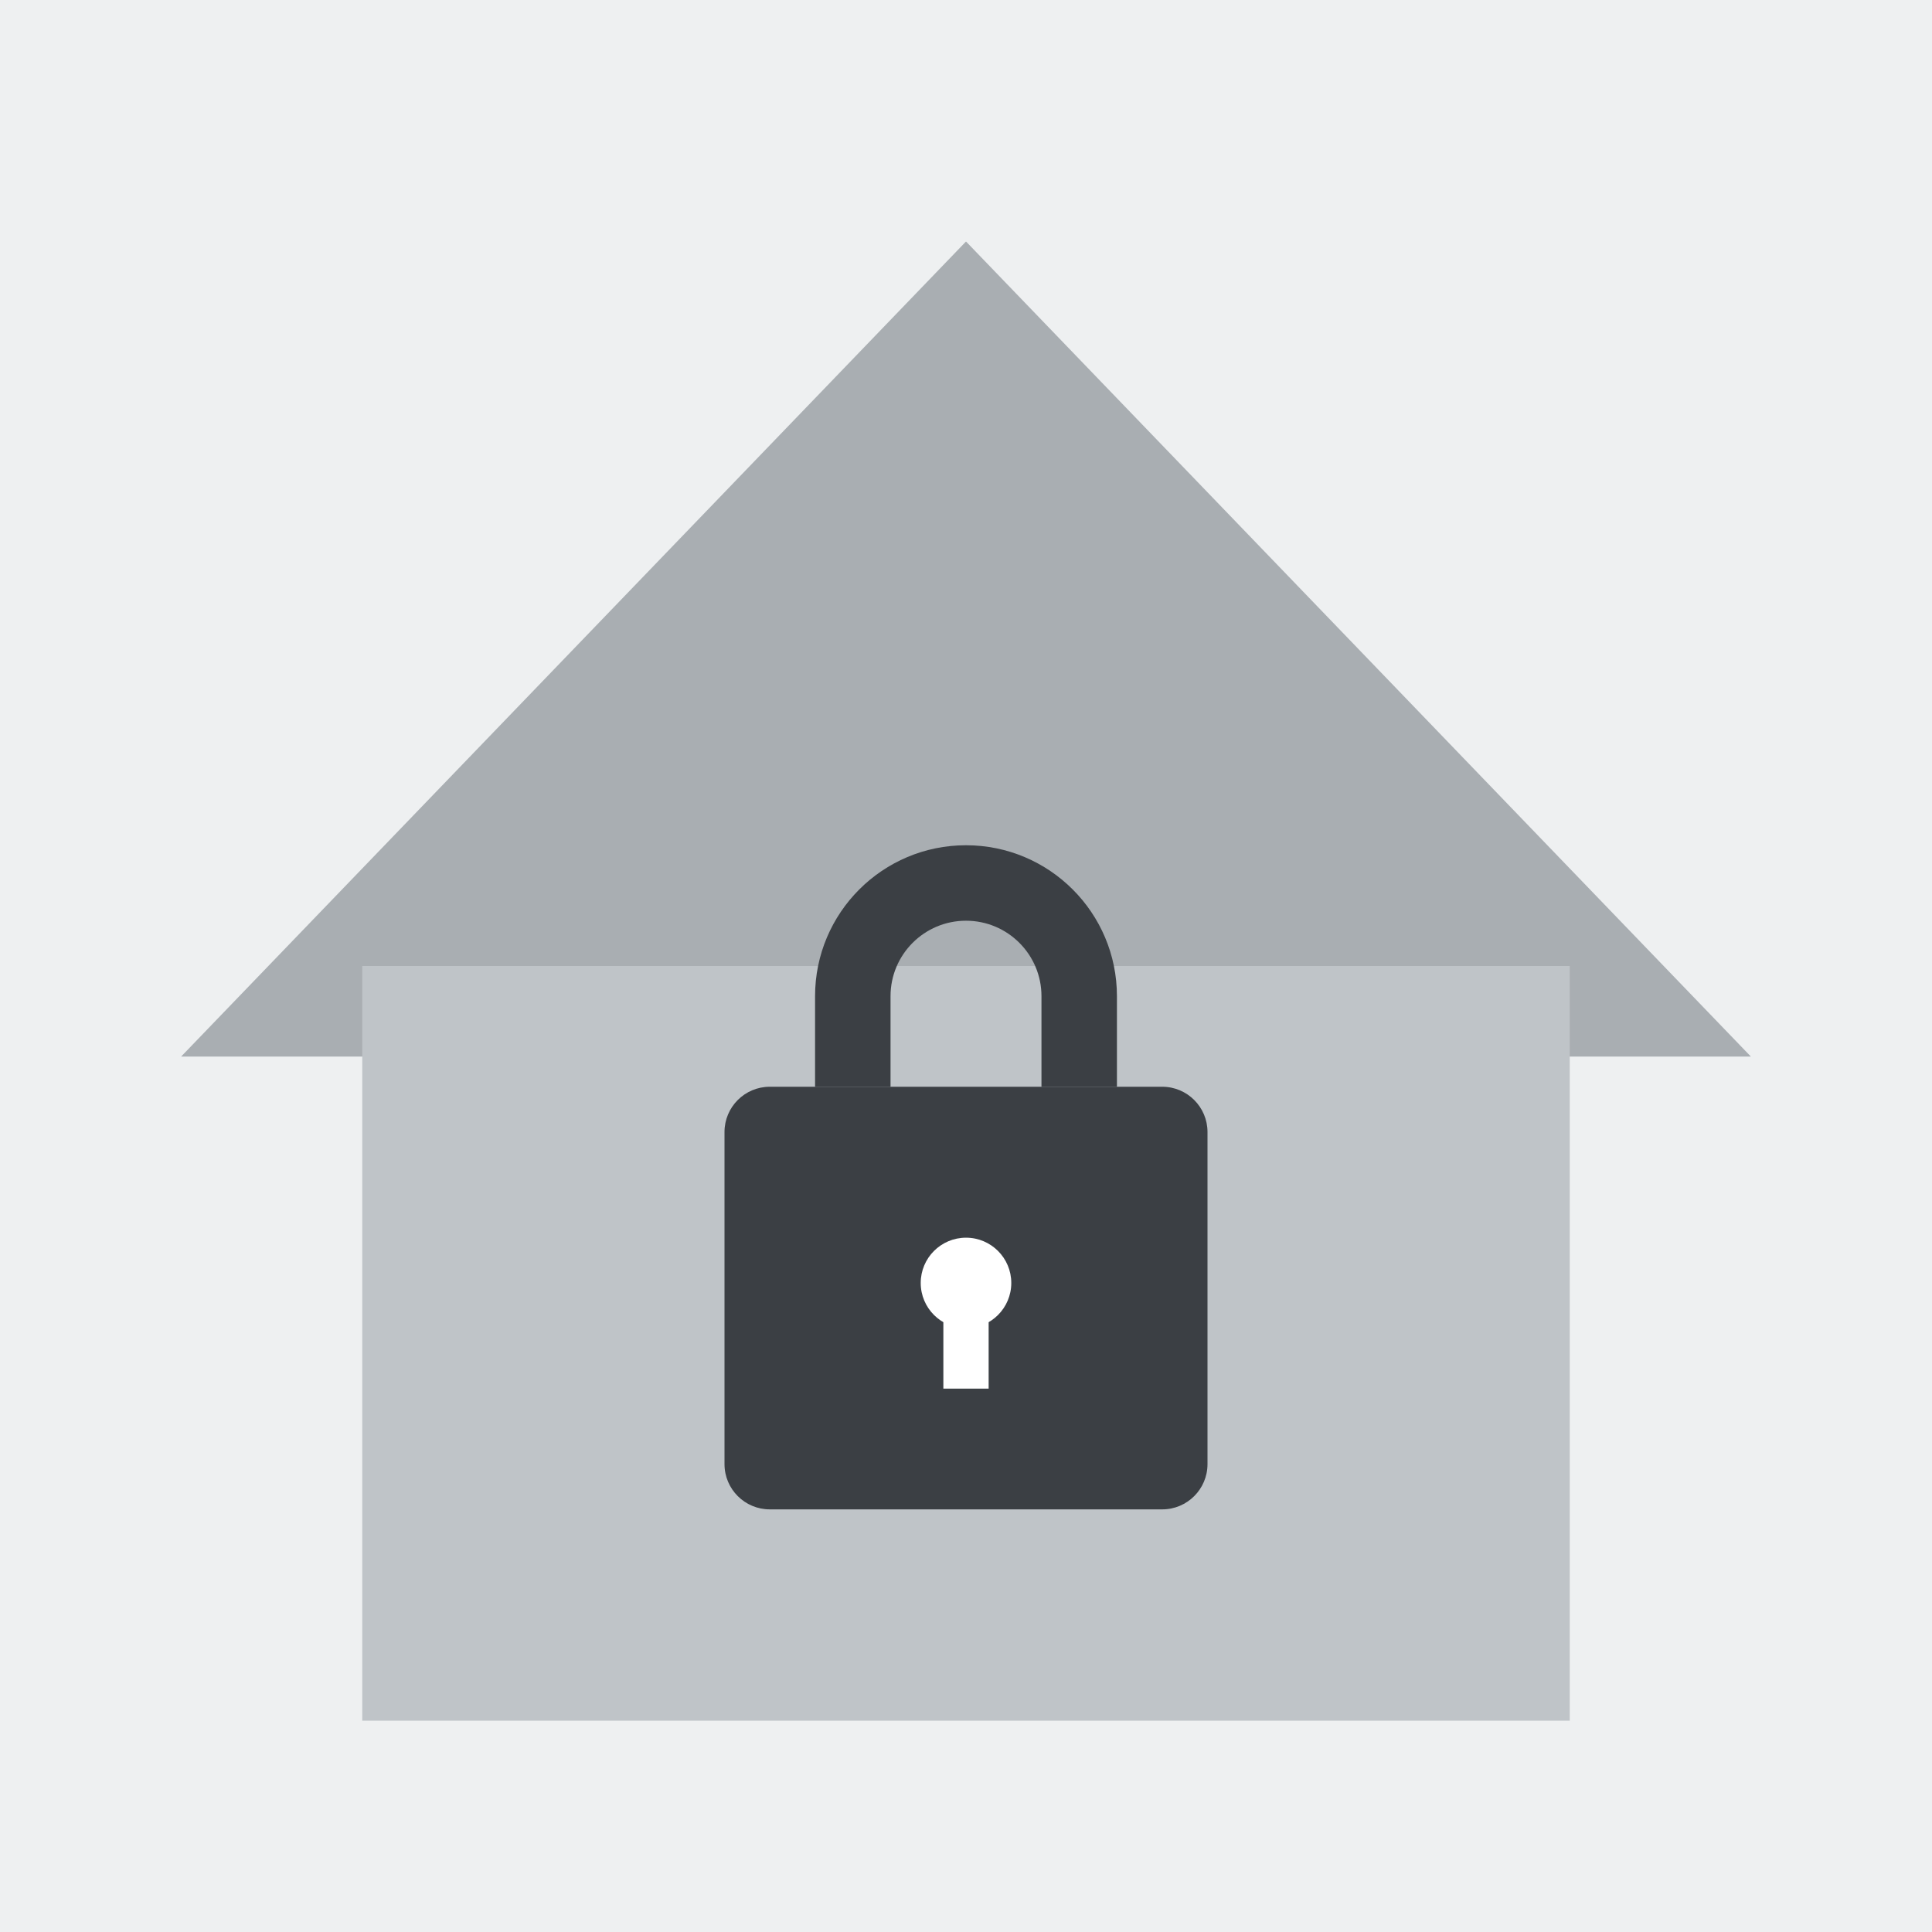
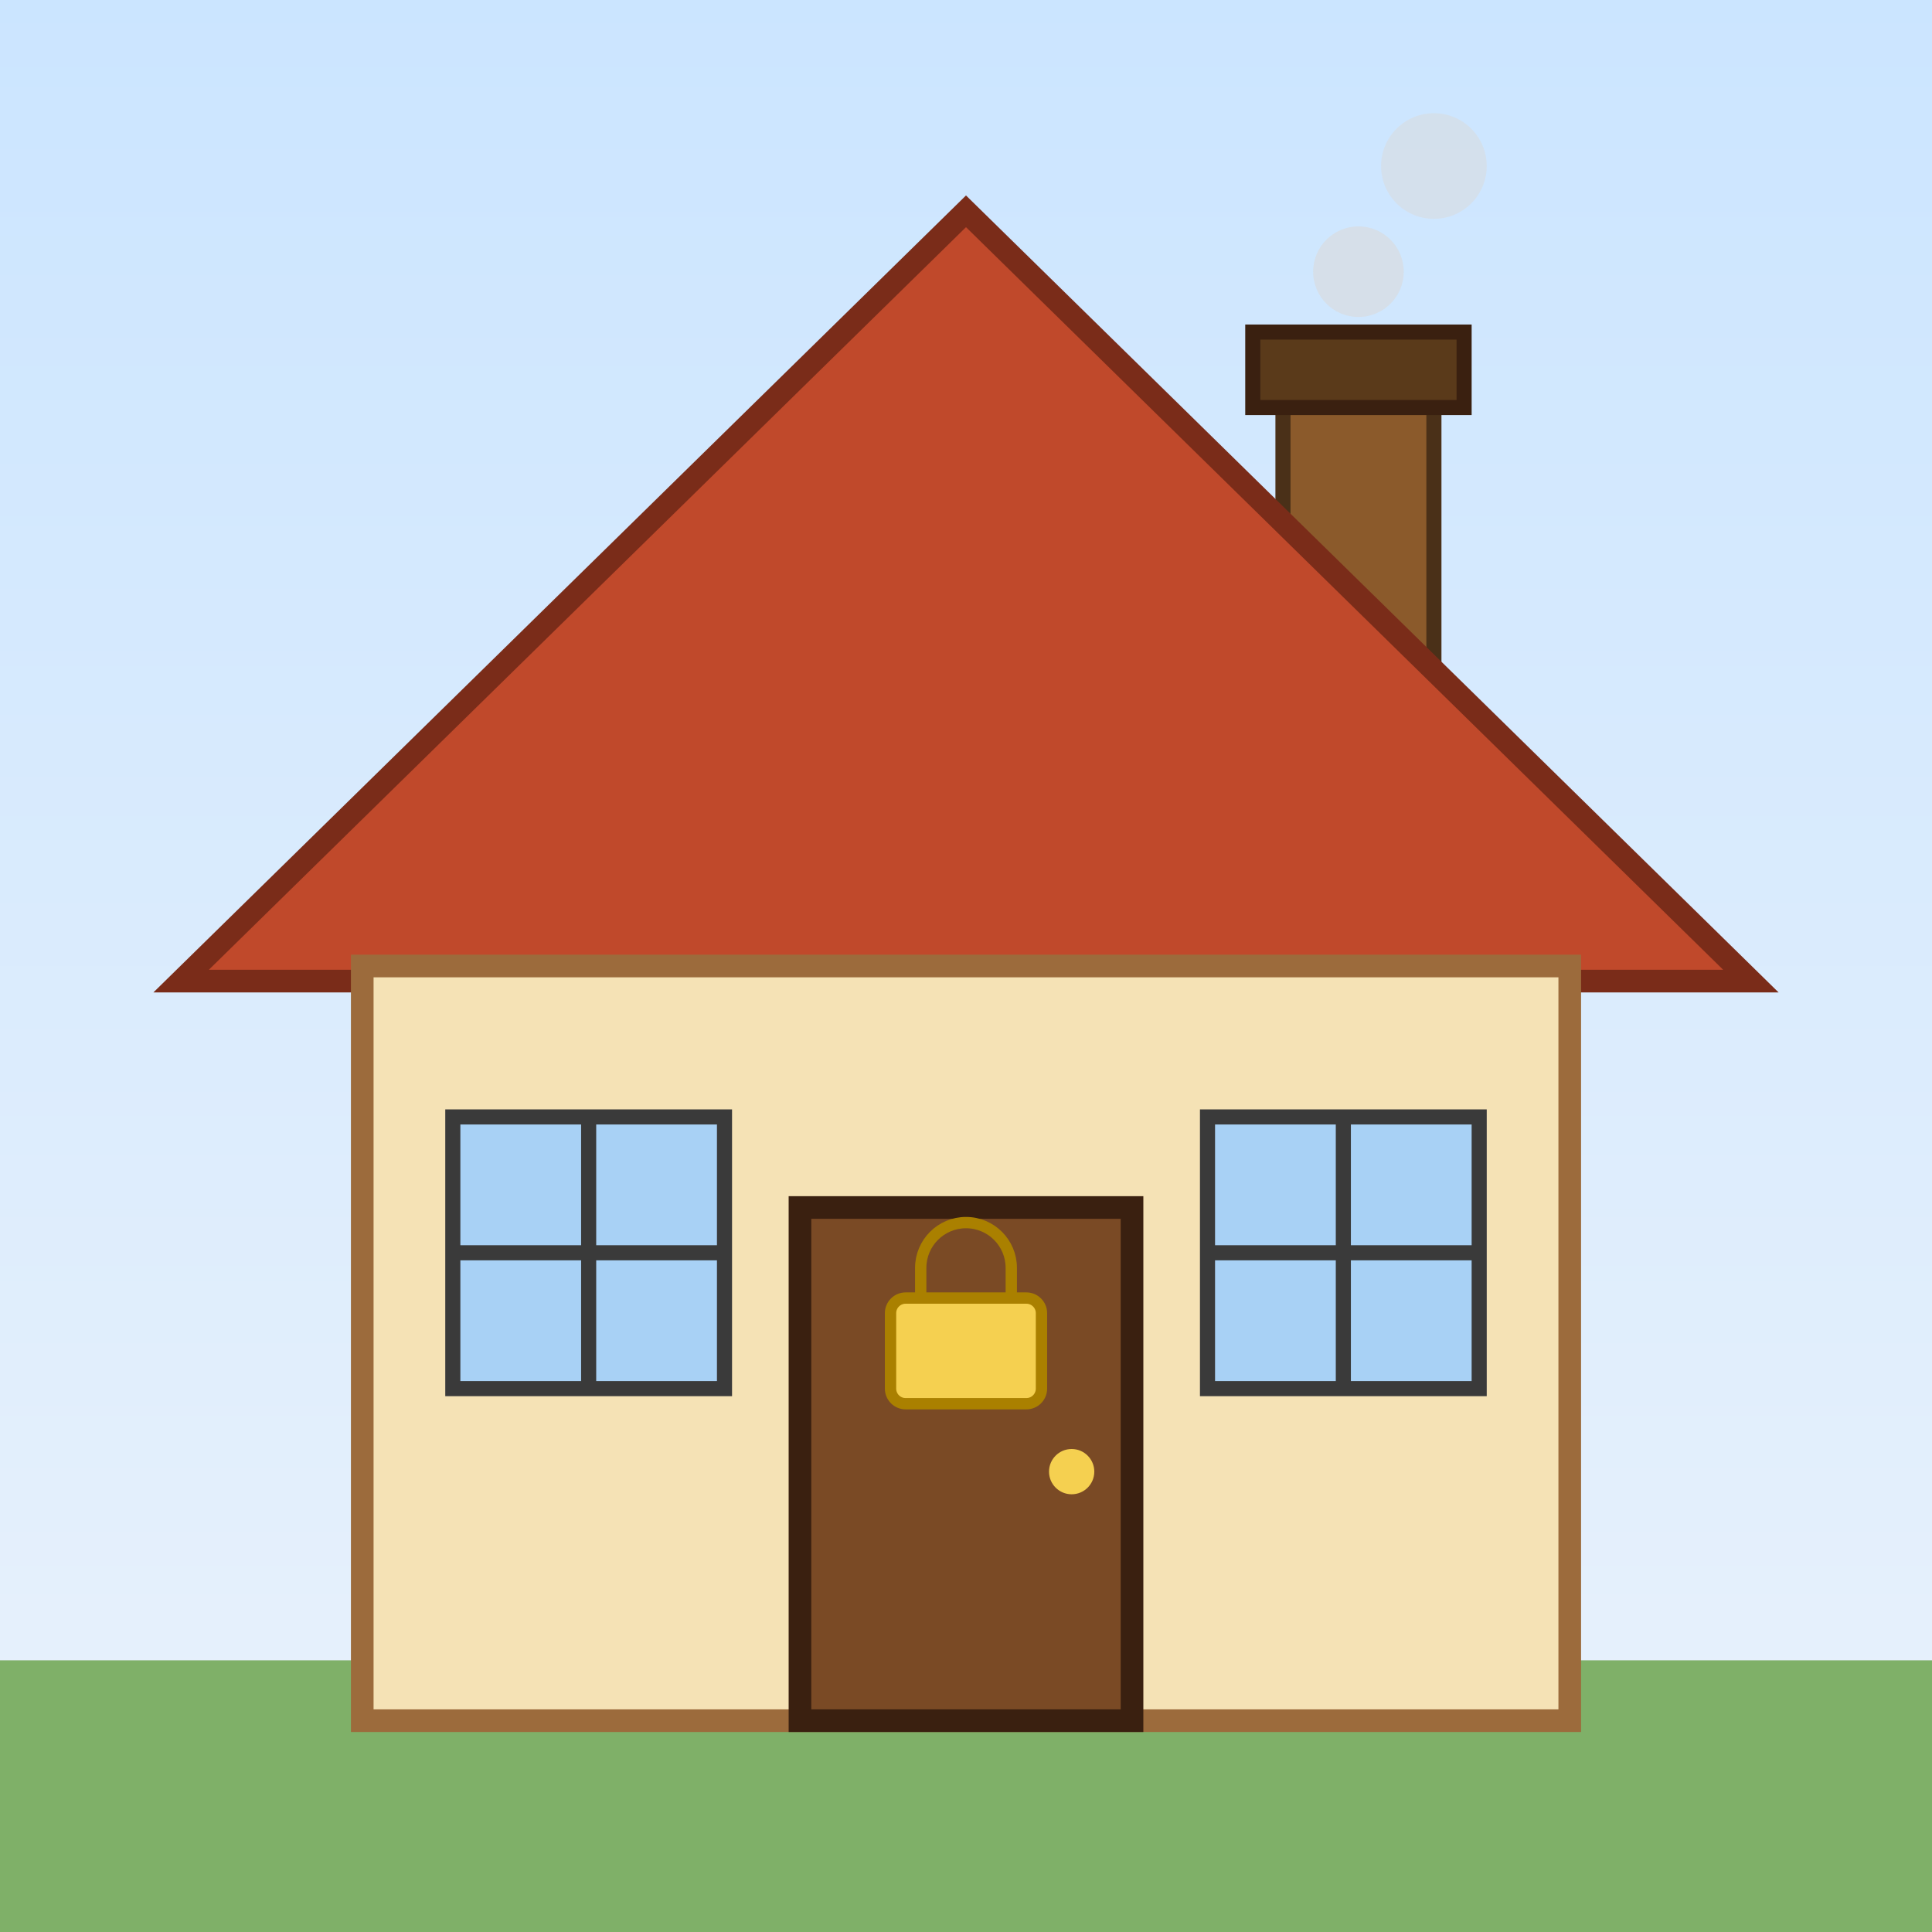
<svg xmlns="http://www.w3.org/2000/svg" viewBox="0 0 256 256">
-   <rect width="256" height="256" fill="#eef0f1" />
-   <polygon points="128,32 24,140 232,140" fill="#a9aeb2" />
-   <rect x="48" y="128" width="160" height="100" fill="#bfc4c8" />
-   <g transform="translate(96 124)">
-     <rect x="0" y="20" width="64" height="56" rx="6" fill="#3b3f44" />
-     <path d="M12 20 V8 a20 20 0 0 1 40 0 V20 h-10 V8 a10 10 0 0 0 -20 0 V20z" fill="#3b3f44" />
-     <circle cx="32" cy="46" r="6" fill="#fff" />
-     <rect x="29" y="46" width="6" height="14" fill="#fff" />
-   </g>
+   <defs>
+     <linearGradient id="sky" x1="0" x2="0" y1="0" y2="1">
+       <stop offset="0%" stop-color="#cbe5ff" />
+       <stop offset="100%" stop-color="#eaf2fb" />
+     </linearGradient>
+   </defs>
+   <rect width="256" height="256" fill="url(#sky)" />
+   <rect x="0" y="220" width="256" height="36" fill="#7fb068" />
+   <rect x="170" y="50" width="20" height="55" fill="#8b5a2b" stroke="#4a3018" stroke-width="2" />
+   <rect x="166" y="44" width="28" height="10" fill="#5a3a1a" stroke="#3a2010" stroke-width="2" />
+   <circle cx="180" cy="36" r="6" fill="#dadada" opacity="0.6" />
+   <circle cx="190" cy="22" r="7" fill="#dadada" opacity="0.5" />
+   <polygon points="128,28 24,130 232,130" fill="#c0492b" stroke="#7a2c19" stroke-width="3" />
+   <rect x="48" y="128" width="160" height="100" fill="#f5e2b5" stroke="#9c6b3c" stroke-width="3" />
+   <rect x="106" y="160" width="44" height="68" fill="#7a4a25" stroke="#3a2010" stroke-width="3" />
+   <circle cx="142" cy="195" r="3" fill="#f5d050" />
+   <rect x="60" y="148" width="36" height="36" fill="#a8d1f5" stroke="#3a3a3a" stroke-width="2" />
+   <line x1="78" y1="148" x2="78" y2="184" stroke="#3a3a3a" stroke-width="2" />
+   <line x1="60" y1="166" x2="96" y2="166" stroke="#3a3a3a" stroke-width="2" />
+   <rect x="160" y="148" width="36" height="36" fill="#a8d1f5" stroke="#3a3a3a" stroke-width="2" />
+   <line x1="178" y1="148" x2="178" y2="184" stroke="#3a3a3a" stroke-width="2" />
+   <line x1="160" y1="166" x2="196" y2="166" stroke="#3a3a3a" stroke-width="2" />
+   <rect x="118" y="172" width="20" height="14" rx="2" fill="#f5d050" stroke="#aa8000" stroke-width="1.5" />
+   <path d="M122 172 V168 a6 6 0 0 1 12 0 V172" fill="none" stroke="#aa8000" stroke-width="1.5" />
</svg>
